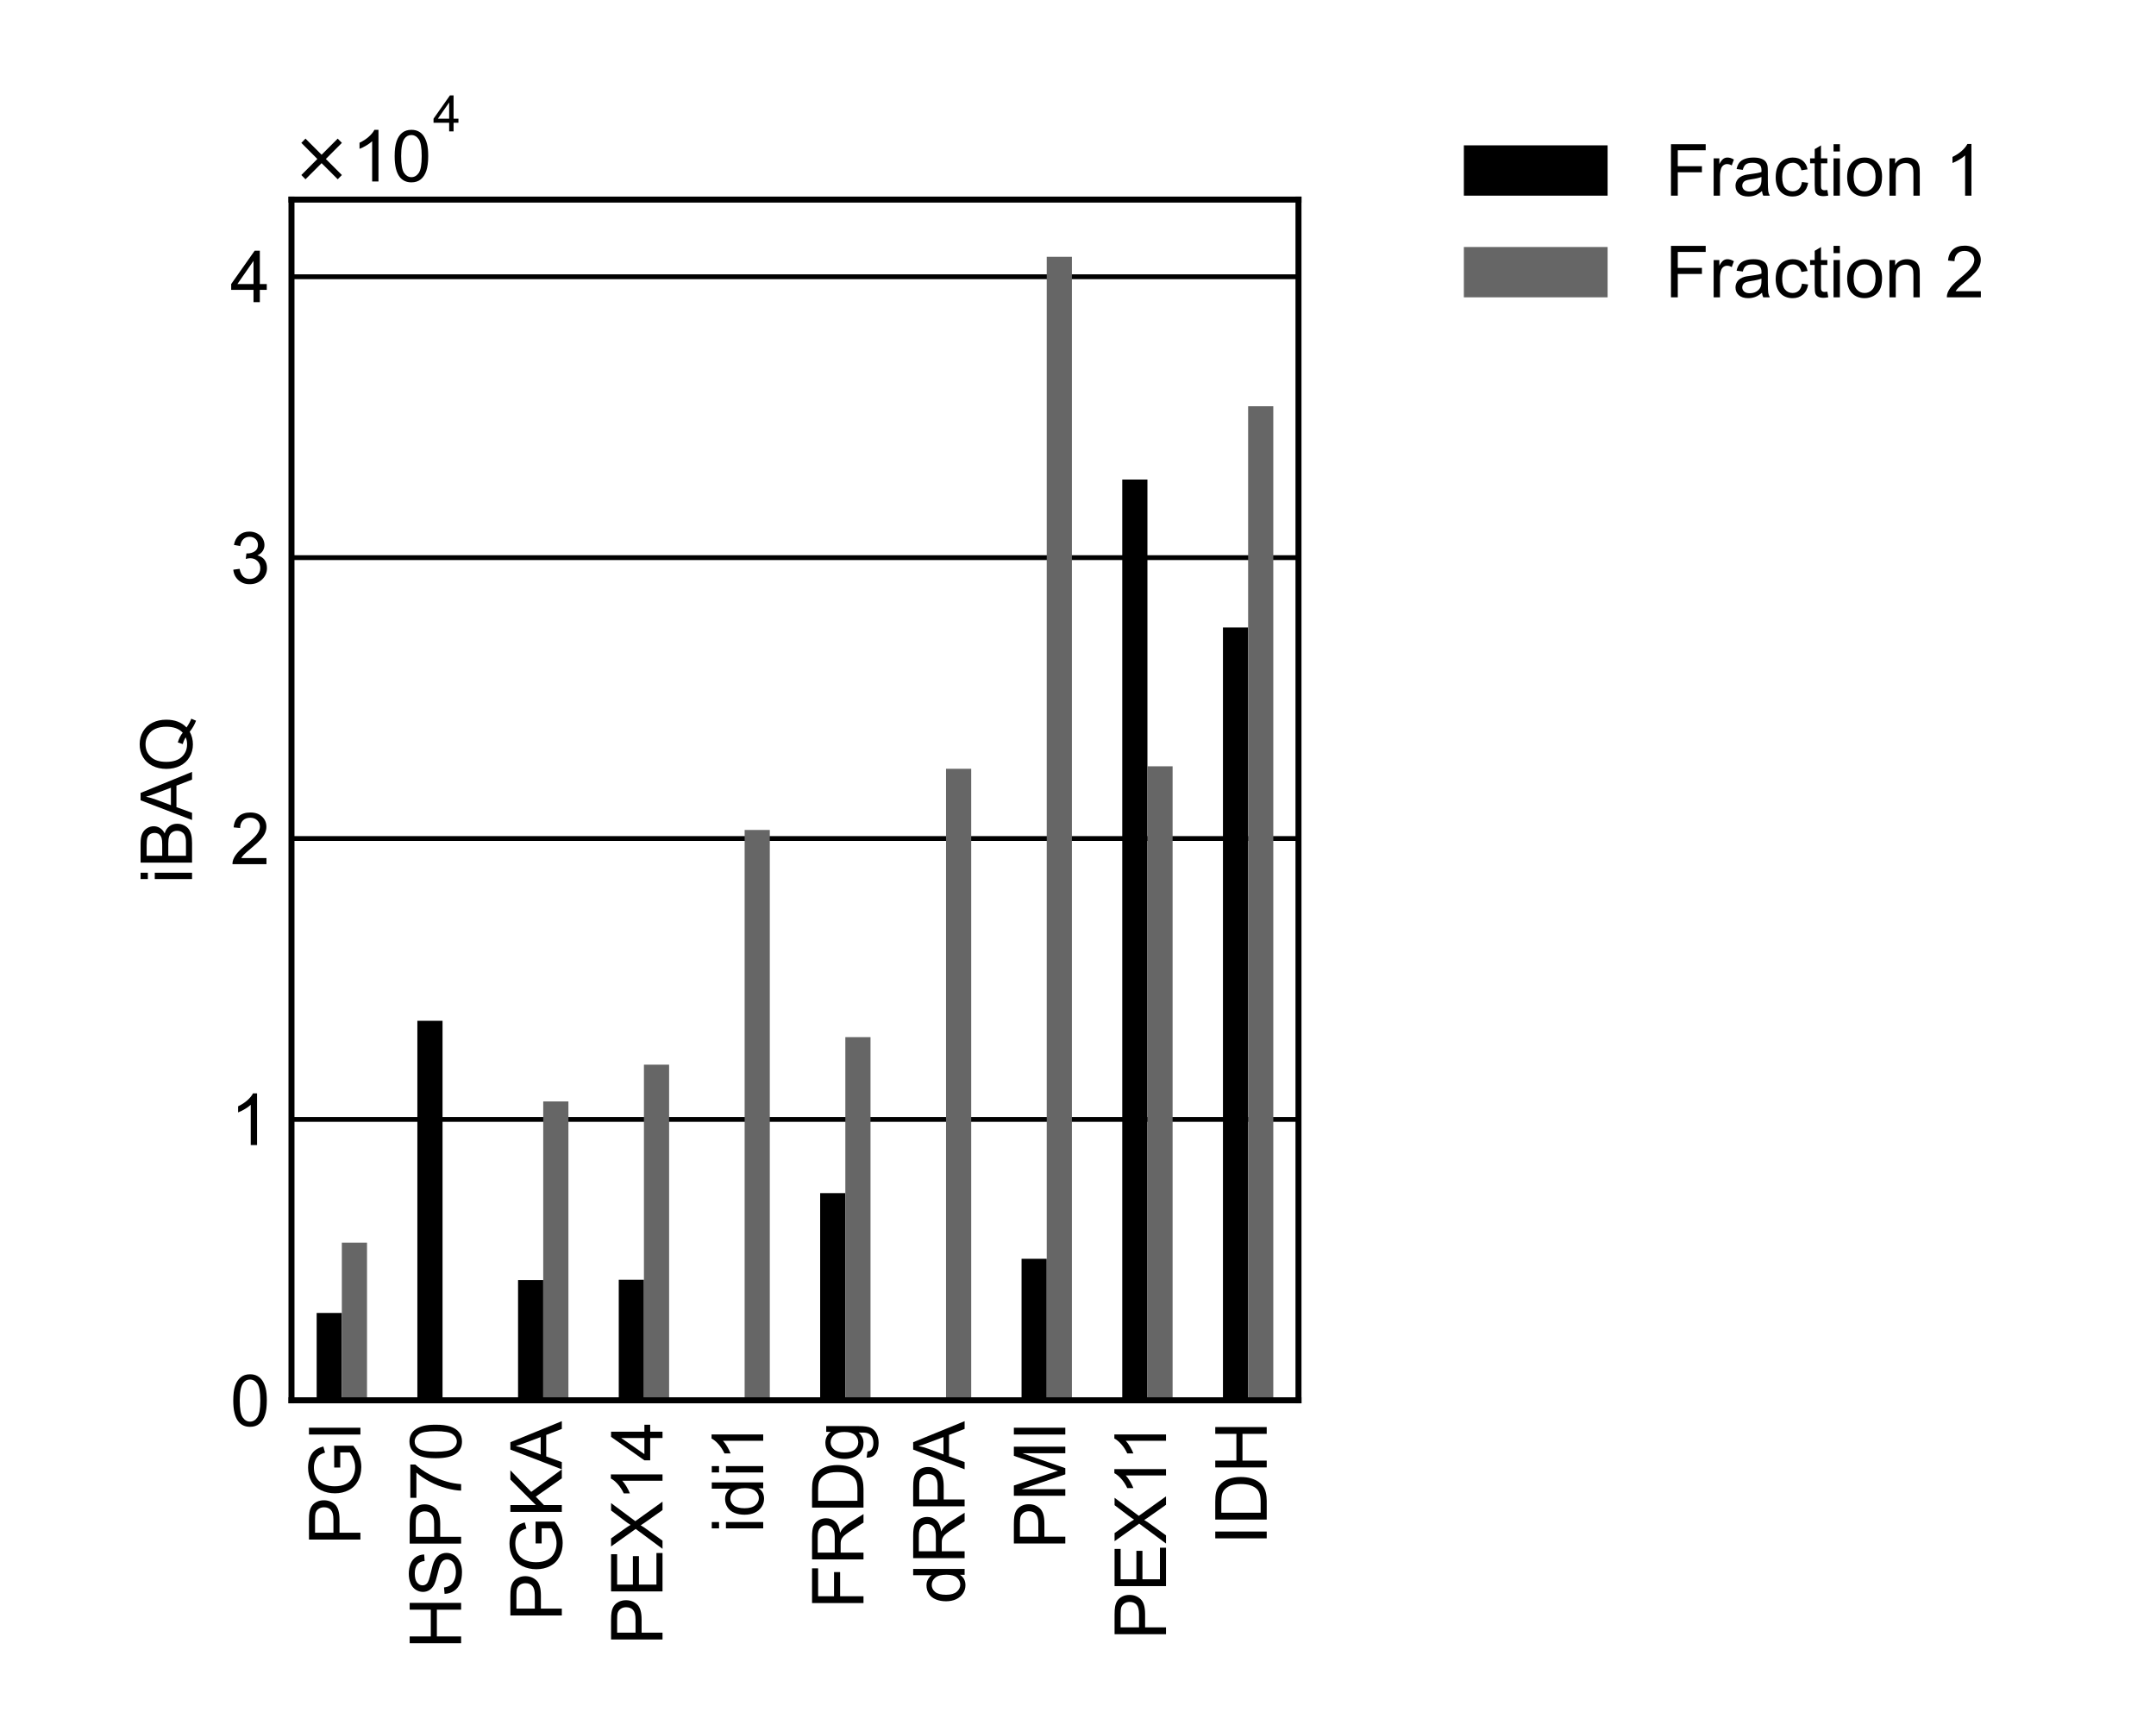
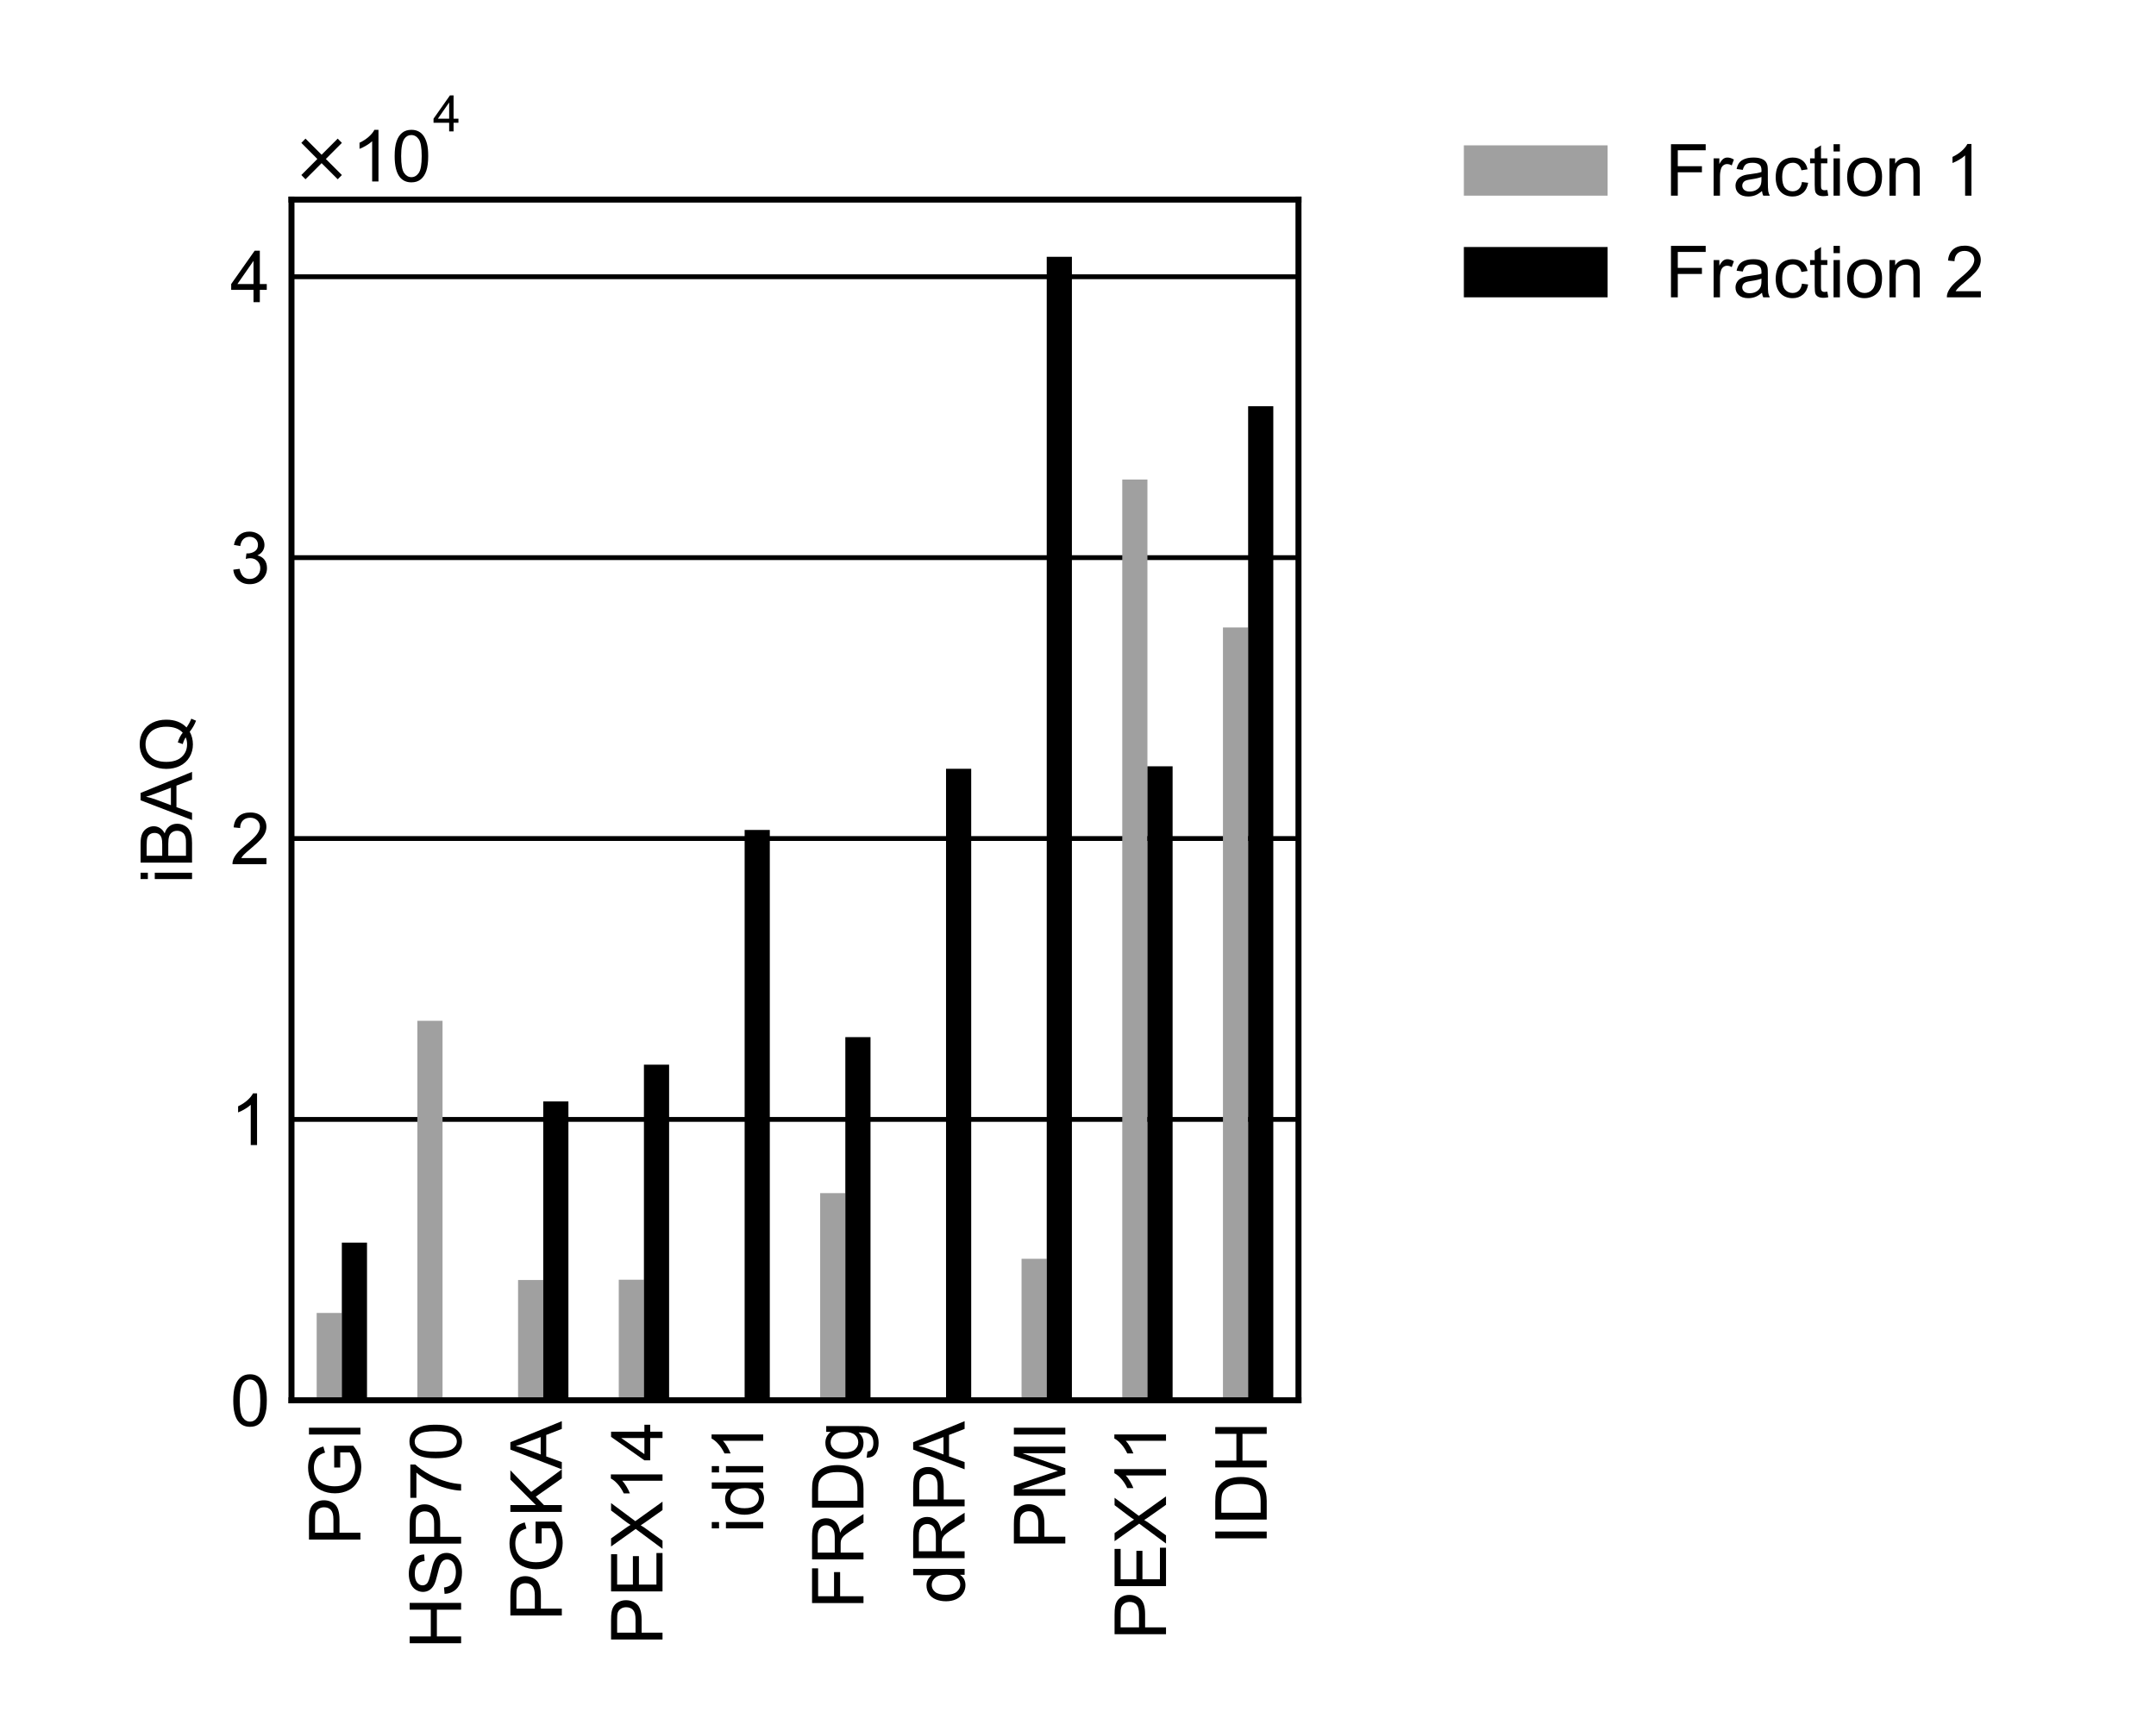
<svg xmlns="http://www.w3.org/2000/svg" xmlns:xlink="http://www.w3.org/1999/xlink" height="288pt" version="1.1" viewBox="0 0 360 288" width="360pt">
  <defs>
    <style type="text/css">
*{stroke-linecap:butt;stroke-linejoin:round;}
  </style>
  </defs>
  <g id="figure_1">
    <g id="patch_1">
      <path d="M 0 288  L 360 288  L 360 0  L 0 0  z " style="fill:#ffffff;" />
    </g>
    <g id="axes_1">
      <g id="patch_2">
        <path d="M 48.671 233.79  L 216.815 233.79  L 216.815 33.323  L 48.671 33.323  z " style="fill:#ffffff;" />
      </g>
      <g id="matplotlib.axis_1">
        <g id="xtick_1">
          <g id="line2d_1" />
          <g id="text_1">
            <defs>
              <path d="M 7.719 0  L 7.719 71.578  L 34.719 71.578  Q 41.844 71.578 45.609 70.906  Q 50.875 70.016 54.438 67.547  Q 58.016 65.094 60.188 60.641  Q 62.359 56.203 62.359 50.875  Q 62.359 41.75 56.547 35.422  Q 50.734 29.109 35.547 29.109  L 17.188 29.109  L 17.188 0  z M 17.188 37.547  L 35.688 37.547  Q 44.875 37.547 48.734 40.969  Q 52.594 44.391 52.594 50.594  Q 52.594 55.078 50.312 58.266  Q 48.047 61.469 44.344 62.5  Q 41.938 63.141 35.5 63.141  L 17.188 63.141  z " id="ArialMT-80" />
              <path d="M 41.219 28.078  L 41.219 36.469  L 71.531 36.531  L 71.531 9.969  Q 64.547 4.391 57.125 1.578  Q 49.703 -1.219 41.891 -1.219  Q 31.344 -1.219 22.719 3.297  Q 14.109 7.812 9.719 16.359  Q 5.328 24.906 5.328 35.453  Q 5.328 45.906 9.688 54.953  Q 14.062 64.016 22.266 68.406  Q 30.469 72.797 41.156 72.797  Q 48.922 72.797 55.188 70.281  Q 61.469 67.781 65.031 63.281  Q 68.609 58.797 70.453 51.562  L 61.922 49.219  Q 60.297 54.688 57.906 57.812  Q 55.516 60.938 51.062 62.812  Q 46.625 64.703 41.219 64.703  Q 34.719 64.703 29.984 62.719  Q 25.25 60.75 22.344 57.516  Q 19.438 54.297 17.828 50.438  Q 15.094 43.797 15.094 36.031  Q 15.094 26.469 18.391 20.016  Q 21.688 13.578 27.984 10.453  Q 34.281 7.328 41.359 7.328  Q 47.516 7.328 53.375 9.688  Q 59.234 12.062 62.25 14.75  L 62.25 28.078  z " id="ArialMT-71" />
              <path d="M 9.328 0  L 9.328 71.578  L 18.797 71.578  L 18.797 0  z " id="ArialMT-73" />
            </defs>
            <g transform="translate(60.18033 257.9619)rotate(-90)scale(0.12 -0.12)">
              <use xlink:href="#ArialMT-80" />
              <use x="66.699" xlink:href="#ArialMT-71" />
              <use x="144.482" xlink:href="#ArialMT-73" />
            </g>
          </g>
        </g>
        <g id="xtick_2">
          <g id="line2d_2" />
          <g id="text_2">
            <defs>
              <path d="M 8.016 0  L 8.016 71.578  L 17.484 71.578  L 17.484 42.188  L 54.688 42.188  L 54.688 71.578  L 64.156 71.578  L 64.156 0  L 54.688 0  L 54.688 33.734  L 17.484 33.734  L 17.484 0  z " id="ArialMT-72" />
              <path d="M 4.5 23  L 13.422 23.781  Q 14.062 18.406 16.375 14.969  Q 18.703 11.531 23.578 9.406  Q 28.469 7.281 34.578 7.281  Q 39.984 7.281 44.141 8.891  Q 48.297 10.5 50.312 13.297  Q 52.344 16.109 52.344 19.438  Q 52.344 22.797 50.391 25.312  Q 48.438 27.828 43.953 29.547  Q 41.062 30.672 31.203 33.031  Q 21.344 35.406 17.391 37.5  Q 12.25 40.188 9.734 44.156  Q 7.234 48.141 7.234 53.078  Q 7.234 58.5 10.297 63.203  Q 13.375 67.922 19.281 70.359  Q 25.203 72.797 32.422 72.797  Q 40.375 72.797 46.453 70.234  Q 52.547 67.672 55.812 62.688  Q 59.078 57.719 59.328 51.422  L 50.25 50.734  Q 49.516 57.516 45.281 60.984  Q 41.062 64.453 32.812 64.453  Q 24.219 64.453 20.281 61.297  Q 16.359 58.156 16.359 53.719  Q 16.359 49.859 19.141 47.359  Q 21.875 44.875 33.422 42.266  Q 44.969 39.656 49.266 37.703  Q 55.516 34.812 58.484 30.391  Q 61.469 25.984 61.469 20.219  Q 61.469 14.5 58.203 9.438  Q 54.938 4.391 48.797 1.578  Q 42.672 -1.219 35.016 -1.219  Q 25.297 -1.219 18.719 1.609  Q 12.156 4.438 8.422 10.125  Q 4.688 15.828 4.5 23  z " id="ArialMT-83" />
              <path d="M 4.734 62.203  L 4.734 70.656  L 51.078 70.656  L 51.078 63.812  Q 44.234 56.547 37.516 44.484  Q 30.812 32.422 27.156 19.672  Q 24.516 10.688 23.781 0  L 14.75 0  Q 14.891 8.453 18.062 20.406  Q 21.234 32.375 27.172 43.484  Q 33.109 54.594 39.797 62.203  z " id="ArialMT-55" />
              <path d="M 4.156 35.297  Q 4.156 48 6.766 55.734  Q 9.375 63.484 14.516 67.672  Q 19.672 71.875 27.484 71.875  Q 33.25 71.875 37.594 69.547  Q 41.938 67.234 44.766 62.859  Q 47.609 58.5 49.219 52.219  Q 50.828 45.953 50.828 35.297  Q 50.828 22.703 48.234 14.969  Q 45.656 7.234 40.5 3  Q 35.359 -1.219 27.484 -1.219  Q 17.141 -1.219 11.234 6.203  Q 4.156 15.141 4.156 35.297  z M 13.188 35.297  Q 13.188 17.672 17.312 11.828  Q 21.438 6 27.484 6  Q 33.547 6 37.672 11.859  Q 41.797 17.719 41.797 35.297  Q 41.797 52.984 37.672 58.781  Q 33.547 64.594 27.391 64.594  Q 21.344 64.594 17.719 59.469  Q 13.188 52.938 13.188 35.297  z " id="ArialMT-48" />
            </defs>
            <g transform="translate(76.99473 275.3112)rotate(-90)scale(0.12 -0.12)">
              <use xlink:href="#ArialMT-72" />
              <use x="72.217" xlink:href="#ArialMT-83" />
              <use x="138.916" xlink:href="#ArialMT-80" />
              <use x="205.615" xlink:href="#ArialMT-55" />
              <use x="261.23" xlink:href="#ArialMT-48" />
            </g>
          </g>
        </g>
        <g id="xtick_3">
          <g id="line2d_3" />
          <g id="text_3">
            <defs>
              <path d="M 7.328 0  L 7.328 71.578  L 16.797 71.578  L 16.797 36.078  L 52.344 71.578  L 65.188 71.578  L 35.156 42.578  L 66.5 0  L 54 0  L 28.516 36.234  L 16.797 24.812  L 16.797 0  z " id="ArialMT-75" />
              <path d="M -0.141 0  L 27.344 71.578  L 37.547 71.578  L 66.844 0  L 56.062 0  L 47.703 21.688  L 17.781 21.688  L 9.906 0  z M 20.516 29.391  L 44.781 29.391  L 37.312 49.219  Q 33.891 58.25 32.234 64.062  Q 30.859 57.172 28.375 50.391  z " id="ArialMT-65" />
            </defs>
            <g transform="translate(93.80914 270.6369)rotate(-90)scale(0.12 -0.12)">
              <use xlink:href="#ArialMT-80" />
              <use x="66.699" xlink:href="#ArialMT-71" />
              <use x="144.482" xlink:href="#ArialMT-75" />
              <use x="211.182" xlink:href="#ArialMT-65" />
            </g>
          </g>
        </g>
        <g id="xtick_4">
          <g id="line2d_4" />
          <g id="text_4">
            <defs>
              <path d="M 7.906 0  L 7.906 71.578  L 59.672 71.578  L 59.672 63.141  L 17.391 63.141  L 17.391 41.219  L 56.984 41.219  L 56.984 32.812  L 17.391 32.812  L 17.391 8.453  L 61.328 8.453  L 61.328 0  z " id="ArialMT-69" />
              <path d="M 0.438 0  L 28.125 37.312  L 3.719 71.578  L 14.984 71.578  L 27.984 53.219  Q 32.031 47.516 33.734 44.438  Q 36.141 48.344 39.406 52.594  L 53.812 71.578  L 64.109 71.578  L 38.969 37.844  L 66.062 0  L 54.344 0  L 36.328 25.531  Q 34.812 27.734 33.203 30.328  Q 30.812 26.422 29.781 24.953  L 11.812 0  z " id="ArialMT-88" />
              <path d="M 37.25 0  L 28.469 0  L 28.469 56  Q 25.297 52.984 20.141 49.953  Q 14.984 46.922 10.891 45.406  L 10.891 53.906  Q 18.266 57.375 23.781 62.297  Q 29.297 67.234 31.594 71.875  L 37.25 71.875  z " id="ArialMT-49" />
              <path d="M 32.328 0  L 32.328 17.141  L 1.266 17.141  L 1.266 25.203  L 33.938 71.578  L 41.109 71.578  L 41.109 25.203  L 50.781 25.203  L 50.781 17.141  L 41.109 17.141  L 41.109 0  z M 32.328 25.203  L 32.328 57.469  L 9.906 25.203  z " id="ArialMT-52" />
            </defs>
            <g transform="translate(110.6235 274.6494)rotate(-90)scale(0.12 -0.12)">
              <use xlink:href="#ArialMT-80" />
              <use x="66.699" xlink:href="#ArialMT-69" />
              <use x="133.398" xlink:href="#ArialMT-88" />
              <use x="200.098" xlink:href="#ArialMT-49" />
              <use x="255.713" xlink:href="#ArialMT-52" />
            </g>
          </g>
        </g>
        <g id="xtick_5">
          <g id="line2d_5" />
          <g id="text_5">
            <defs>
              <path d="M 6.641 61.469  L 6.641 71.578  L 15.438 71.578  L 15.438 61.469  z M 6.641 0  L 6.641 51.859  L 15.438 51.859  L 15.438 0  z " id="ArialMT-105" />
              <path d="M 40.234 0  L 40.234 6.547  Q 35.297 -1.172 25.734 -1.172  Q 19.531 -1.172 14.328 2.25  Q 9.125 5.672 6.266 11.797  Q 3.422 17.922 3.422 25.875  Q 3.422 33.641 6 39.969  Q 8.594 46.297 13.766 49.656  Q 18.953 53.031 25.344 53.031  Q 30.031 53.031 33.688 51.047  Q 37.359 49.078 39.656 45.906  L 39.656 71.578  L 48.391 71.578  L 48.391 0  z M 12.453 25.875  Q 12.453 15.922 16.641 10.984  Q 20.844 6.062 26.562 6.062  Q 32.328 6.062 36.344 10.766  Q 40.375 15.484 40.375 25.141  Q 40.375 35.797 36.266 40.766  Q 32.172 45.75 26.172 45.75  Q 20.312 45.75 16.375 40.969  Q 12.453 36.188 12.453 25.875  z " id="ArialMT-100" />
            </defs>
            <g transform="translate(127.438 255.9688)rotate(-90)scale(0.12 -0.12)">
              <use xlink:href="#ArialMT-105" />
              <use x="22.217" xlink:href="#ArialMT-100" />
              <use x="77.832" xlink:href="#ArialMT-105" />
              <use x="100.049" xlink:href="#ArialMT-49" />
            </g>
          </g>
        </g>
        <g id="xtick_6">
          <g id="line2d_6" />
          <g id="text_6">
            <defs>
              <path d="M 8.203 0  L 8.203 71.578  L 56.5 71.578  L 56.5 63.141  L 17.672 63.141  L 17.672 40.969  L 51.266 40.969  L 51.266 32.516  L 17.672 32.516  L 17.672 0  z " id="ArialMT-70" />
              <path d="M 7.859 0  L 7.859 71.578  L 39.594 71.578  Q 49.172 71.578 54.141 69.641  Q 59.125 67.719 62.109 62.828  Q 65.094 57.953 65.094 52.047  Q 65.094 44.438 60.156 39.203  Q 55.219 33.984 44.922 32.562  Q 48.688 30.766 50.641 29  Q 54.781 25.203 58.5 19.484  L 70.953 0  L 59.031 0  L 49.562 14.891  Q 45.406 21.344 42.719 24.75  Q 40.047 28.172 37.922 29.531  Q 35.797 30.906 33.594 31.453  Q 31.984 31.781 28.328 31.781  L 17.328 31.781  L 17.328 0  z M 17.328 39.984  L 37.703 39.984  Q 44.188 39.984 47.844 41.328  Q 51.516 42.672 53.422 45.625  Q 55.328 48.578 55.328 52.047  Q 55.328 57.125 51.641 60.391  Q 47.953 63.672 39.984 63.672  L 17.328 63.672  z " id="ArialMT-82" />
              <path d="M 7.719 0  L 7.719 71.578  L 32.375 71.578  Q 40.719 71.578 45.125 70.562  Q 51.266 69.141 55.609 65.438  Q 61.281 60.641 64.078 53.188  Q 66.891 45.75 66.891 36.188  Q 66.891 28.031 64.984 21.734  Q 63.094 15.438 60.109 11.297  Q 57.125 7.172 53.578 4.797  Q 50.047 2.438 45.047 1.219  Q 40.047 0 33.547 0  z M 17.188 8.453  L 32.469 8.453  Q 39.547 8.453 43.578 9.766  Q 47.609 11.078 50 13.484  Q 53.375 16.844 55.25 22.531  Q 57.125 28.219 57.125 36.328  Q 57.125 47.562 53.438 53.594  Q 49.75 59.625 44.484 61.672  Q 40.672 63.141 32.234 63.141  L 17.188 63.141  z " id="ArialMT-68" />
              <path d="M 4.984 -4.297  L 13.531 -5.562  Q 14.062 -9.516 16.5 -11.328  Q 19.781 -13.766 25.438 -13.766  Q 31.547 -13.766 34.859 -11.328  Q 38.188 -8.891 39.359 -4.5  Q 40.047 -1.812 39.984 6.781  Q 34.234 0 25.641 0  Q 14.938 0 9.078 7.719  Q 3.219 15.438 3.219 26.219  Q 3.219 33.641 5.906 39.906  Q 8.594 46.188 13.688 49.609  Q 18.797 53.031 25.688 53.031  Q 34.859 53.031 40.828 45.609  L 40.828 51.859  L 48.922 51.859  L 48.922 7.031  Q 48.922 -5.078 46.453 -10.125  Q 44 -15.188 38.641 -18.109  Q 33.297 -21.047 25.484 -21.047  Q 16.219 -21.047 10.5 -16.875  Q 4.781 -12.703 4.984 -4.297  z M 12.25 26.859  Q 12.25 16.656 16.297 11.969  Q 20.359 7.281 26.469 7.281  Q 32.516 7.281 36.609 11.938  Q 40.719 16.609 40.719 26.562  Q 40.719 36.078 36.5 40.906  Q 32.281 45.75 26.312 45.75  Q 20.453 45.75 16.344 40.984  Q 12.25 36.234 12.25 26.859  z " id="ArialMT-103" />
            </defs>
            <g transform="translate(144.182 268.625)rotate(-90)scale(0.12 -0.12)">
              <use xlink:href="#ArialMT-70" />
              <use x="61.084" xlink:href="#ArialMT-82" />
              <use x="133.301" xlink:href="#ArialMT-68" />
              <use x="205.518" xlink:href="#ArialMT-103" />
            </g>
          </g>
        </g>
        <g id="xtick_7">
          <g id="line2d_7" />
          <g id="text_7">
            <g transform="translate(161.0668 267.7531)rotate(-90)scale(0.12 -0.12)">
              <use xlink:href="#ArialMT-100" />
              <use x="55.615" xlink:href="#ArialMT-82" />
              <use x="127.832" xlink:href="#ArialMT-80" />
              <use x="187.156" xlink:href="#ArialMT-65" />
            </g>
          </g>
        </g>
        <g id="xtick_8">
          <g id="line2d_8" />
          <g id="text_8">
            <defs>
              <path d="M 7.422 0  L 7.422 71.578  L 21.688 71.578  L 38.625 20.906  Q 40.969 13.812 42.047 10.297  Q 43.266 14.203 45.844 21.781  L 62.984 71.578  L 75.734 71.578  L 75.734 0  L 66.609 0  L 66.609 59.906  L 45.797 0  L 37.25 0  L 16.547 60.938  L 16.547 0  z " id="ArialMT-77" />
            </defs>
            <g transform="translate(177.8812 258.6237)rotate(-90)scale(0.12 -0.12)">
              <use xlink:href="#ArialMT-80" />
              <use x="66.699" xlink:href="#ArialMT-77" />
              <use x="150" xlink:href="#ArialMT-73" />
            </g>
          </g>
        </g>
        <g id="xtick_9">
          <g id="line2d_9" />
          <g id="text_9">
            <g transform="translate(194.6956 273.7644)rotate(-90)scale(0.12 -0.12)">
              <use xlink:href="#ArialMT-80" />
              <use x="66.699" xlink:href="#ArialMT-69" />
              <use x="133.398" xlink:href="#ArialMT-88" />
              <use x="200.098" xlink:href="#ArialMT-49" />
              <use x="248.338" xlink:href="#ArialMT-49" />
            </g>
          </g>
        </g>
        <g id="xtick_10">
          <g id="line2d_10" />
          <g id="text_10">
            <g transform="translate(211.51 257.9563)rotate(-90)scale(0.12 -0.12)">
              <use xlink:href="#ArialMT-73" />
              <use x="27.783" xlink:href="#ArialMT-68" />
              <use x="100" xlink:href="#ArialMT-72" />
            </g>
          </g>
        </g>
      </g>
      <g id="matplotlib.axis_2">
        <g id="ytick_1">
          <g id="line2d_11">
-             <path clip-path="url(#p3b0215f674)" d="M 48.671 233.79  L 216.815 233.79  " style="fill:none;stroke:#000000;stroke-linecap:round;stroke-width:0.8;" />
+             <path clip-path="url(#p0c982d5461)" d="M 48.671 233.79  L 216.815 233.79  " style="fill:none;stroke:#000000;stroke-linecap:round;stroke-width:0.8;" />
          </g>
          <g id="line2d_12" />
          <g id="text_11">
            <g transform="translate(38.45094 238.0847)scale(0.12 -0.12)">
              <use transform="translate(0 0.125)" xlink:href="#ArialMT-48" />
            </g>
          </g>
        </g>
        <g id="ytick_2">
          <g id="line2d_13">
-             <path clip-path="url(#p3b0215f674)" d="M 48.671 186.893  L 216.815 186.893  " style="fill:none;stroke:#000000;stroke-linecap:round;stroke-width:0.8;" />
+             <path clip-path="url(#p0c982d5461)" d="M 48.671 186.893  L 216.815 186.893  " style="fill:none;stroke:#000000;stroke-linecap:round;stroke-width:0.8;" />
          </g>
          <g id="line2d_14" />
          <g id="text_12">
            <g transform="translate(38.45094 191.1881)scale(0.12 -0.12)">
              <use transform="translate(0 0.125)" xlink:href="#ArialMT-49" />
            </g>
          </g>
        </g>
        <g id="ytick_3">
          <g id="line2d_15">
-             <path clip-path="url(#p3b0215f674)" d="M 48.671 139.997  L 216.815 139.997  " style="fill:none;stroke:#000000;stroke-linecap:round;stroke-width:0.8;" />
+             <path clip-path="url(#p0c982d5461)" d="M 48.671 139.997  L 216.815 139.997  " style="fill:none;stroke:#000000;stroke-linecap:round;stroke-width:0.8;" />
          </g>
          <g id="line2d_16" />
          <g id="text_13">
            <defs>
              <path d="M 50.344 8.453  L 50.344 0  L 3.031 0  Q 2.938 3.172 4.047 6.109  Q 5.859 10.938 9.828 15.625  Q 13.812 20.312 21.344 26.469  Q 33.016 36.031 37.109 41.625  Q 41.219 47.219 41.219 52.203  Q 41.219 57.422 37.469 61  Q 33.734 64.594 27.734 64.594  Q 21.391 64.594 17.578 60.781  Q 13.766 56.984 13.719 50.25  L 4.688 51.172  Q 5.609 61.281 11.656 66.578  Q 17.719 71.875 27.938 71.875  Q 38.234 71.875 44.234 66.156  Q 50.25 60.453 50.25 52  Q 50.25 47.703 48.484 43.547  Q 46.734 39.406 42.656 34.812  Q 38.578 30.219 29.109 22.219  Q 21.188 15.578 18.938 13.203  Q 16.703 10.844 15.234 8.453  z " id="ArialMT-50" />
            </defs>
            <g transform="translate(38.45094 144.2915)scale(0.12 -0.12)">
              <use transform="translate(0 0.125)" xlink:href="#ArialMT-50" />
            </g>
          </g>
        </g>
        <g id="ytick_4">
          <g id="line2d_17">
-             <path clip-path="url(#p3b0215f674)" d="M 48.671 93.1  L 216.815 93.1  " style="fill:none;stroke:#000000;stroke-linecap:round;stroke-width:0.8;" />
+             <path clip-path="url(#p0c982d5461)" d="M 48.671 93.1  L 216.815 93.1  " style="fill:none;stroke:#000000;stroke-linecap:round;stroke-width:0.8;" />
          </g>
          <g id="line2d_18" />
          <g id="text_14">
            <defs>
              <path d="M 4.203 18.891  L 12.984 20.062  Q 14.5 12.594 18.141 9.297  Q 21.781 6 27 6  Q 33.203 6 37.469 10.297  Q 41.75 14.594 41.75 20.953  Q 41.75 27 37.797 30.922  Q 33.844 34.859 27.734 34.859  Q 25.25 34.859 21.531 33.891  L 22.516 41.609  Q 23.391 41.5 23.922 41.5  Q 29.547 41.5 34.031 44.422  Q 38.531 47.359 38.531 53.469  Q 38.531 58.297 35.25 61.469  Q 31.984 64.656 26.812 64.656  Q 21.688 64.656 18.266 61.422  Q 14.844 58.203 13.875 51.766  L 5.078 53.328  Q 6.688 62.156 12.391 67.016  Q 18.109 71.875 26.609 71.875  Q 32.469 71.875 37.391 69.359  Q 42.328 66.844 44.938 62.5  Q 47.562 58.156 47.562 53.266  Q 47.562 48.641 45.062 44.828  Q 42.578 41.016 37.703 38.766  Q 44.047 37.312 47.562 32.688  Q 51.078 28.078 51.078 21.141  Q 51.078 11.766 44.234 5.25  Q 37.406 -1.266 26.953 -1.266  Q 17.531 -1.266 11.297 4.344  Q 5.078 9.969 4.203 18.891  z " id="ArialMT-51" />
            </defs>
            <g transform="translate(38.45094 97.39491)scale(0.12 -0.12)">
              <use transform="translate(0 0.125)" xlink:href="#ArialMT-51" />
            </g>
          </g>
        </g>
        <g id="ytick_5">
          <g id="line2d_19">
-             <path clip-path="url(#p3b0215f674)" d="M 48.671 46.204  L 216.815 46.204  " style="fill:none;stroke:#000000;stroke-linecap:round;stroke-width:0.8;" />
+             <path clip-path="url(#p0c982d5461)" d="M 48.671 46.204  L 216.815 46.204  " style="fill:none;stroke:#000000;stroke-linecap:round;stroke-width:0.8;" />
          </g>
          <g id="line2d_20" />
          <g id="text_15">
            <g transform="translate(38.45094 50.49832)scale(0.12 -0.12)">
              <use transform="translate(0 0.421875)" xlink:href="#ArialMT-52" />
            </g>
          </g>
        </g>
        <g id="text_16">
          <defs>
            <path d="M 7.328 0  L 7.328 71.578  L 34.188 71.578  Q 42.391 71.578 47.344 69.406  Q 52.297 67.234 55.094 62.719  Q 57.906 58.203 57.906 53.266  Q 57.906 48.688 55.422 44.625  Q 52.938 40.578 47.906 38.094  Q 54.391 36.188 57.875 31.594  Q 61.375 27 61.375 20.75  Q 61.375 15.719 59.25 11.391  Q 57.125 7.078 54 4.734  Q 50.875 2.391 46.156 1.188  Q 41.453 0 34.625 0  z M 16.797 41.5  L 32.281 41.5  Q 38.578 41.5 41.312 42.328  Q 44.922 43.406 46.75 45.891  Q 48.578 48.391 48.578 52.156  Q 48.578 55.719 46.875 58.422  Q 45.172 61.141 41.984 62.141  Q 38.812 63.141 31.109 63.141  L 16.797 63.141  z M 16.797 8.453  L 34.625 8.453  Q 39.203 8.453 41.062 8.797  Q 44.344 9.375 46.531 10.734  Q 48.734 12.109 50.141 14.719  Q 51.562 17.328 51.562 20.75  Q 51.562 24.75 49.516 27.703  Q 47.469 30.672 43.828 31.859  Q 40.188 33.062 33.344 33.062  L 16.797 33.062  z " id="ArialMT-66" />
            <path d="M 61.969 7.672  Q 68.562 3.125 74.125 1.031  L 71.344 -5.562  Q 63.625 -2.781 55.953 3.219  Q 48 -1.219 38.375 -1.219  Q 28.656 -1.219 20.75 3.469  Q 12.844 8.156 8.562 16.641  Q 4.297 25.141 4.297 35.797  Q 4.297 46.391 8.594 55.078  Q 12.891 63.766 20.828 68.312  Q 28.766 72.859 38.578 72.859  Q 48.484 72.859 56.438 68.141  Q 64.406 63.422 68.578 54.953  Q 72.75 46.484 72.75 35.844  Q 72.75 27 70.062 19.938  Q 67.391 12.891 61.969 7.672  z M 41.109 19.781  Q 49.312 17.484 54.641 12.938  Q 62.984 20.562 62.984 35.844  Q 62.984 44.531 60.031 51.016  Q 57.078 57.516 51.391 61.109  Q 45.703 64.703 38.625 64.703  Q 28.031 64.703 21.047 57.453  Q 14.062 50.203 14.062 35.797  Q 14.062 21.828 20.969 14.359  Q 27.875 6.891 38.625 6.891  Q 43.703 6.891 48.188 8.797  Q 43.75 11.672 38.812 12.891  z " id="ArialMT-81" />
          </defs>
          <g transform="translate(32.06594 147.561)rotate(-90)scale(0.12 -0.12)">
            <use xlink:href="#ArialMT-105" />
            <use x="22.217" xlink:href="#ArialMT-66" />
            <use x="88.916" xlink:href="#ArialMT-65" />
            <use x="155.615" xlink:href="#ArialMT-81" />
          </g>
        </g>
        <g id="text_17">
          <defs>
            <path d="M 70.125 53.719  L 47.797 31.297  L 70.125 8.984  L 64.312 3.078  L 41.891 25.484  L 19.484 3.078  L 13.719 8.984  L 35.984 31.297  L 13.719 53.719  L 19.484 59.625  L 41.891 37.203  L 64.312 59.625  z " id="DejaVuSans-215" />
          </defs>
          <g transform="translate(48.67094 30.32325)scale(0.12 -0.12)">
            <use transform="translate(0 0.201563)" xlink:href="#DejaVuSans-215" />
            <use transform="translate(83.78906 0.201563)" xlink:href="#ArialMT-49" />
            <use transform="translate(139.4043 0.201563)" xlink:href="#ArialMT-48" />
            <use transform="translate(196.7619 69.89531)scale(0.7)" xlink:href="#ArialMT-52" />
          </g>
        </g>
      </g>
      <g id="patch_3">
-         <path clip-path="url(#p3b0215f674)" d="M 52.875 233.79  L 57.078 233.79  L 57.078 219.208  L 52.875 219.208  z " />
+         <path clip-path="url(#p0c982d5461)" d="M 52.875 233.79  L 57.078 233.79  L 57.078 219.208  L 52.875 219.208  z " style="fill:#a0a0a0;" />
      </g>
      <g id="patch_4">
-         <path clip-path="url(#p3b0215f674)" d="M 69.689 233.79  L 73.893 233.79  L 73.893 170.433  L 69.689 170.433  z " />
+         <path clip-path="url(#p0c982d5461)" d="M 69.689 233.79  L 73.893 233.79  L 73.893 170.433  L 69.689 170.433  z " style="fill:#a0a0a0;" />
      </g>
      <g id="patch_5">
-         <path clip-path="url(#p3b0215f674)" d="M 86.503 233.79  L 90.707 233.79  L 90.707 213.708  L 86.503 213.708  z " />
+         <path clip-path="url(#p0c982d5461)" d="M 86.503 233.79  L 90.707 233.79  L 90.707 213.708  L 86.503 213.708  z " style="fill:#a0a0a0;" />
      </g>
      <g id="patch_6">
-         <path clip-path="url(#p3b0215f674)" d="M 103.318 233.79  L 107.521 233.79  L 107.521 213.658  L 103.318 213.658  z " />
+         <path clip-path="url(#p0c982d5461)" d="M 103.318 233.79  L 107.521 233.79  L 107.521 213.658  L 103.318 213.658  z " style="fill:#a0a0a0;" />
      </g>
      <g id="patch_7">
-         <path clip-path="url(#p3b0215f674)" d="M 120.132 233.79  L 124.336 233.79  L 124.336 233.79  L 120.132 233.79  z " />
+         <path clip-path="url(#p0c982d5461)" d="M 120.132 233.79  L 124.336 233.79  L 124.336 233.79  L 120.132 233.79  z " style="fill:#a0a0a0;" />
      </g>
      <g id="patch_8">
-         <path clip-path="url(#p3b0215f674)" d="M 136.947 233.79  L 141.15 233.79  L 141.15 199.199  L 136.947 199.199  z " />
+         <path clip-path="url(#p0c982d5461)" d="M 136.947 233.79  L 141.15 233.79  L 141.15 199.199  L 136.947 199.199  z " style="fill:#a0a0a0;" />
      </g>
      <g id="patch_9">
-         <path clip-path="url(#p3b0215f674)" d="M 153.761 233.79  L 157.965 233.79  L 157.965 233.79  L 153.761 233.79  z " />
+         <path clip-path="url(#p0c982d5461)" d="M 153.761 233.79  L 157.965 233.79  L 157.965 233.79  L 153.761 233.79  z " style="fill:#a0a0a0;" />
      </g>
      <g id="patch_10">
-         <path clip-path="url(#p3b0215f674)" d="M 170.575 233.79  L 174.779 233.79  L 174.779 210.167  L 170.575 210.167  z " />
+         <path clip-path="url(#p0c982d5461)" d="M 170.575 233.79  L 174.779 233.79  L 174.779 210.167  L 170.575 210.167  z " style="fill:#a0a0a0;" />
      </g>
      <g id="patch_11">
-         <path clip-path="url(#p3b0215f674)" d="M 187.39 233.79  L 191.593 233.79  L 191.593 80.063  L 187.39 80.063  z " />
+         <path clip-path="url(#p0c982d5461)" d="M 187.39 233.79  L 191.593 233.79  L 191.593 80.063  L 187.39 80.063  z " style="fill:#a0a0a0;" />
      </g>
      <g id="patch_12">
-         <path clip-path="url(#p3b0215f674)" d="M 204.204 233.79  L 208.408 233.79  L 208.408 104.759  L 204.204 104.759  z " />
+         <path clip-path="url(#p0c982d5461)" d="M 204.204 233.79  L 208.408 233.79  L 208.408 104.759  L 204.204 104.759  z " style="fill:#a0a0a0;" />
      </g>
      <g id="patch_13">
-         <path clip-path="url(#p3b0215f674)" d="M 57.078 233.79  L 61.282 233.79  L 61.282 207.47  L 57.078 207.47  z " style="fill:#666666;" />
+         <path clip-path="url(#p0c982d5461)" d="M 57.078 233.79  L 61.282 233.79  L 61.282 207.47  L 57.078 207.47  z " />
      </g>
      <g id="patch_14">
-         <path clip-path="url(#p3b0215f674)" d="M 73.893 233.79  L 78.096 233.79  L 78.096 233.79  L 73.893 233.79  z " style="fill:#666666;" />
+         <path clip-path="url(#p0c982d5461)" d="M 73.893 233.79  L 78.096 233.79  L 78.096 233.79  L 73.893 233.79  z " />
      </g>
      <g id="patch_15">
-         <path clip-path="url(#p3b0215f674)" d="M 90.707 233.79  L 94.911 233.79  L 94.911 183.892  L 90.707 183.892  z " style="fill:#666666;" />
+         <path clip-path="url(#p0c982d5461)" d="M 90.707 233.79  L 94.911 233.79  L 94.911 183.892  L 90.707 183.892  z " />
      </g>
      <g id="patch_16">
-         <path clip-path="url(#p3b0215f674)" d="M 107.521 233.79  L 111.725 233.79  L 111.725 177.758  L 107.521 177.758  z " style="fill:#666666;" />
+         <path clip-path="url(#p0c982d5461)" d="M 107.521 233.79  L 111.725 233.79  L 111.725 177.758  L 107.521 177.758  z " />
      </g>
      <g id="patch_17">
-         <path clip-path="url(#p3b0215f674)" d="M 124.336 233.79  L 128.539 233.79  L 128.539 138.571  L 124.336 138.571  z " style="fill:#666666;" />
+         <path clip-path="url(#p0c982d5461)" d="M 124.336 233.79  L 128.539 233.79  L 128.539 138.571  L 124.336 138.571  z " />
      </g>
      <g id="patch_18">
-         <path clip-path="url(#p3b0215f674)" d="M 141.15 233.79  L 145.354 233.79  L 145.354 173.157  L 141.15 173.157  z " style="fill:#666666;" />
+         <path clip-path="url(#p0c982d5461)" d="M 141.15 233.79  L 145.354 233.79  L 145.354 173.157  L 141.15 173.157  z " />
      </g>
      <g id="patch_19">
-         <path clip-path="url(#p3b0215f674)" d="M 157.965 233.79  L 162.168 233.79  L 162.168 128.348  L 157.965 128.348  z " style="fill:#666666;" />
+         <path clip-path="url(#p0c982d5461)" d="M 157.965 233.79  L 162.168 233.79  L 162.168 128.348  L 157.965 128.348  z " />
      </g>
      <g id="patch_20">
-         <path clip-path="url(#p3b0215f674)" d="M 174.779 233.79  L 178.983 233.79  L 178.983 42.869  L 174.779 42.869  z " style="fill:#666666;" />
+         <path clip-path="url(#p0c982d5461)" d="M 174.779 233.79  L 178.983 233.79  L 178.983 42.869  L 174.779 42.869  z " />
      </g>
      <g id="patch_21">
-         <path clip-path="url(#p3b0215f674)" d="M 191.593 233.79  L 195.797 233.79  L 195.797 127.94  L 191.593 127.94  z " style="fill:#666666;" />
+         <path clip-path="url(#p0c982d5461)" d="M 191.593 233.79  L 195.797 233.79  L 195.797 127.94  L 191.593 127.94  z " />
      </g>
      <g id="patch_22">
-         <path clip-path="url(#p3b0215f674)" d="M 208.408 233.79  L 212.611 233.79  L 212.611 67.828  L 208.408 67.828  z " style="fill:#666666;" />
+         <path clip-path="url(#p0c982d5461)" d="M 208.408 233.79  L 212.611 233.79  L 212.611 67.828  L 208.408 67.828  z " />
      </g>
      <g id="patch_23">
        <path d="M 48.671 233.79  L 48.671 33.323  " style="fill:none;stroke:#000000;stroke-linecap:square;stroke-linejoin:miter;" />
      </g>
      <g id="patch_24">
        <path d="M 216.815 233.79  L 216.815 33.323  " style="fill:none;stroke:#000000;stroke-linecap:square;stroke-linejoin:miter;" />
      </g>
      <g id="patch_25">
        <path d="M 48.671 233.79  L 216.815 233.79  " style="fill:none;stroke:#000000;stroke-linecap:square;stroke-linejoin:miter;" />
      </g>
      <g id="patch_26">
        <path d="M 48.671 33.323  L 216.815 33.323  " style="fill:none;stroke:#000000;stroke-linecap:square;stroke-linejoin:miter;" />
      </g>
      <g id="legend_1">
        <g id="patch_27">
-           <path d="M 244.429 32.666  L 268.429 32.666  L 268.429 24.266  L 244.429 24.266  z " />
+           <path d="M 244.429 32.666  L 268.429 32.666  L 268.429 24.266  L 244.429 24.266  z " style="fill:#a0a0a0;" />
        </g>
        <g id="text_18">
          <defs>
            <path d="M 6.5 0  L 6.5 51.859  L 14.406 51.859  L 14.406 44  Q 17.438 49.516 20 51.266  Q 22.562 53.031 25.641 53.031  Q 30.078 53.031 34.672 50.203  L 31.641 42.047  Q 28.422 43.953 25.203 43.953  Q 22.312 43.953 20.016 42.219  Q 17.719 40.484 16.75 37.406  Q 15.281 32.719 15.281 27.156  L 15.281 0  z " id="ArialMT-114" />
            <path d="M 40.438 6.391  Q 35.547 2.25 31.031 0.531  Q 26.516 -1.172 21.344 -1.172  Q 12.797 -1.172 8.203 3  Q 3.609 7.172 3.609 13.672  Q 3.609 17.484 5.344 20.625  Q 7.078 23.781 9.891 25.688  Q 12.703 27.594 16.219 28.562  Q 18.797 29.25 24.031 29.891  Q 34.672 31.156 39.703 32.906  Q 39.75 34.719 39.75 35.203  Q 39.75 40.578 37.25 42.781  Q 33.891 45.75 27.25 45.75  Q 21.047 45.75 18.094 43.578  Q 15.141 41.406 13.719 35.891  L 5.125 37.062  Q 6.297 42.578 8.984 45.969  Q 11.672 49.359 16.75 51.188  Q 21.828 53.031 28.516 53.031  Q 35.156 53.031 39.297 51.469  Q 43.453 49.906 45.406 47.531  Q 47.359 45.172 48.141 41.547  Q 48.578 39.312 48.578 33.453  L 48.578 21.734  Q 48.578 9.469 49.141 6.219  Q 49.703 2.984 51.375 0  L 42.188 0  Q 40.828 2.734 40.438 6.391  z M 39.703 26.031  Q 34.906 24.078 25.344 22.703  Q 19.922 21.922 17.672 20.938  Q 15.438 19.969 14.203 18.094  Q 12.984 16.219 12.984 13.922  Q 12.984 10.406 15.641 8.062  Q 18.312 5.719 23.438 5.719  Q 28.516 5.719 32.469 7.938  Q 36.422 10.156 38.281 14.016  Q 39.703 17 39.703 22.797  z " id="ArialMT-97" />
            <path d="M 40.438 19  L 49.078 17.875  Q 47.656 8.938 41.812 3.875  Q 35.984 -1.172 27.484 -1.172  Q 16.844 -1.172 10.375 5.781  Q 3.906 12.75 3.906 25.734  Q 3.906 34.125 6.688 40.422  Q 9.469 46.734 15.156 49.875  Q 20.844 53.031 27.547 53.031  Q 35.984 53.031 41.359 48.75  Q 46.734 44.484 48.25 36.625  L 39.703 35.297  Q 38.484 40.531 35.375 43.156  Q 32.281 45.797 27.875 45.797  Q 21.234 45.797 17.078 41.031  Q 12.938 36.281 12.938 25.984  Q 12.938 15.531 16.938 10.797  Q 20.953 6.062 27.391 6.062  Q 32.562 6.062 36.031 9.234  Q 39.5 12.406 40.438 19  z " id="ArialMT-99" />
            <path d="M 25.781 7.859  L 27.047 0.094  Q 23.344 -0.688 20.406 -0.688  Q 15.625 -0.688 12.984 0.828  Q 10.359 2.344 9.281 4.812  Q 8.203 7.281 8.203 15.188  L 8.203 45.016  L 1.766 45.016  L 1.766 51.859  L 8.203 51.859  L 8.203 64.703  L 16.938 69.969  L 16.938 51.859  L 25.781 51.859  L 25.781 45.016  L 16.938 45.016  L 16.938 14.703  Q 16.938 10.938 17.406 9.859  Q 17.875 8.797 18.922 8.156  Q 19.969 7.516 21.922 7.516  Q 23.391 7.516 25.781 7.859  z " id="ArialMT-116" />
            <path d="M 3.328 25.922  Q 3.328 40.328 11.328 47.266  Q 18.016 53.031 27.641 53.031  Q 38.328 53.031 45.109 46.016  Q 51.906 39.016 51.906 26.656  Q 51.906 16.656 48.906 10.906  Q 45.906 5.172 40.156 2  Q 34.422 -1.172 27.641 -1.172  Q 16.75 -1.172 10.031 5.812  Q 3.328 12.797 3.328 25.922  z M 12.359 25.922  Q 12.359 15.969 16.703 11.016  Q 21.047 6.062 27.641 6.062  Q 34.188 6.062 38.531 11.031  Q 42.875 16.016 42.875 26.219  Q 42.875 35.844 38.5 40.797  Q 34.125 45.75 27.641 45.75  Q 21.047 45.75 16.703 40.812  Q 12.359 35.891 12.359 25.922  z " id="ArialMT-111" />
            <path d="M 6.594 0  L 6.594 51.859  L 14.5 51.859  L 14.5 44.484  Q 20.219 53.031 31 53.031  Q 35.688 53.031 39.625 51.344  Q 43.562 49.656 45.516 46.922  Q 47.469 44.188 48.25 40.438  Q 48.734 37.984 48.734 31.891  L 48.734 0  L 39.938 0  L 39.938 31.547  Q 39.938 36.922 38.906 39.578  Q 37.891 42.234 35.281 43.812  Q 32.672 45.406 29.156 45.406  Q 23.531 45.406 19.453 41.844  Q 15.375 38.281 15.375 28.328  L 15.375 0  z " id="ArialMT-110" />
            <path id="ArialMT-32" />
          </defs>
          <g transform="translate(278.0294 32.66595)scale(0.12 -0.12)">
            <use xlink:href="#ArialMT-70" />
            <use x="61.084" xlink:href="#ArialMT-114" />
            <use x="94.385" xlink:href="#ArialMT-97" />
            <use x="150" xlink:href="#ArialMT-99" />
            <use x="200" xlink:href="#ArialMT-116" />
            <use x="227.783" xlink:href="#ArialMT-105" />
            <use x="250" xlink:href="#ArialMT-111" />
            <use x="305.615" xlink:href="#ArialMT-110" />
            <use x="361.23" xlink:href="#ArialMT-32" />
            <use x="389.014" xlink:href="#ArialMT-49" />
          </g>
        </g>
        <g id="patch_28">
-           <path d="M 244.429 49.64  L 268.429 49.64  L 268.429 41.24  L 244.429 41.24  z " style="fill:#666666;" />
+           <path d="M 244.429 49.64  L 268.429 49.64  L 268.429 41.24  L 244.429 41.24  z " />
        </g>
        <g id="text_19">
          <g transform="translate(278.0294 49.64032)scale(0.12 -0.12)">
            <use xlink:href="#ArialMT-70" />
            <use x="61.084" xlink:href="#ArialMT-114" />
            <use x="94.385" xlink:href="#ArialMT-97" />
            <use x="150" xlink:href="#ArialMT-99" />
            <use x="200" xlink:href="#ArialMT-116" />
            <use x="227.783" xlink:href="#ArialMT-105" />
            <use x="250" xlink:href="#ArialMT-111" />
            <use x="305.615" xlink:href="#ArialMT-110" />
            <use x="361.23" xlink:href="#ArialMT-32" />
            <use x="389.014" xlink:href="#ArialMT-50" />
          </g>
        </g>
      </g>
    </g>
  </g>
  <defs>
-     <clipPath id="p3b0215f674">
+     <clipPath id="p0c982d5461">
      <rect height="200.467" width="168.144" x="48.671" y="33.323" />
    </clipPath>
  </defs>
</svg>
